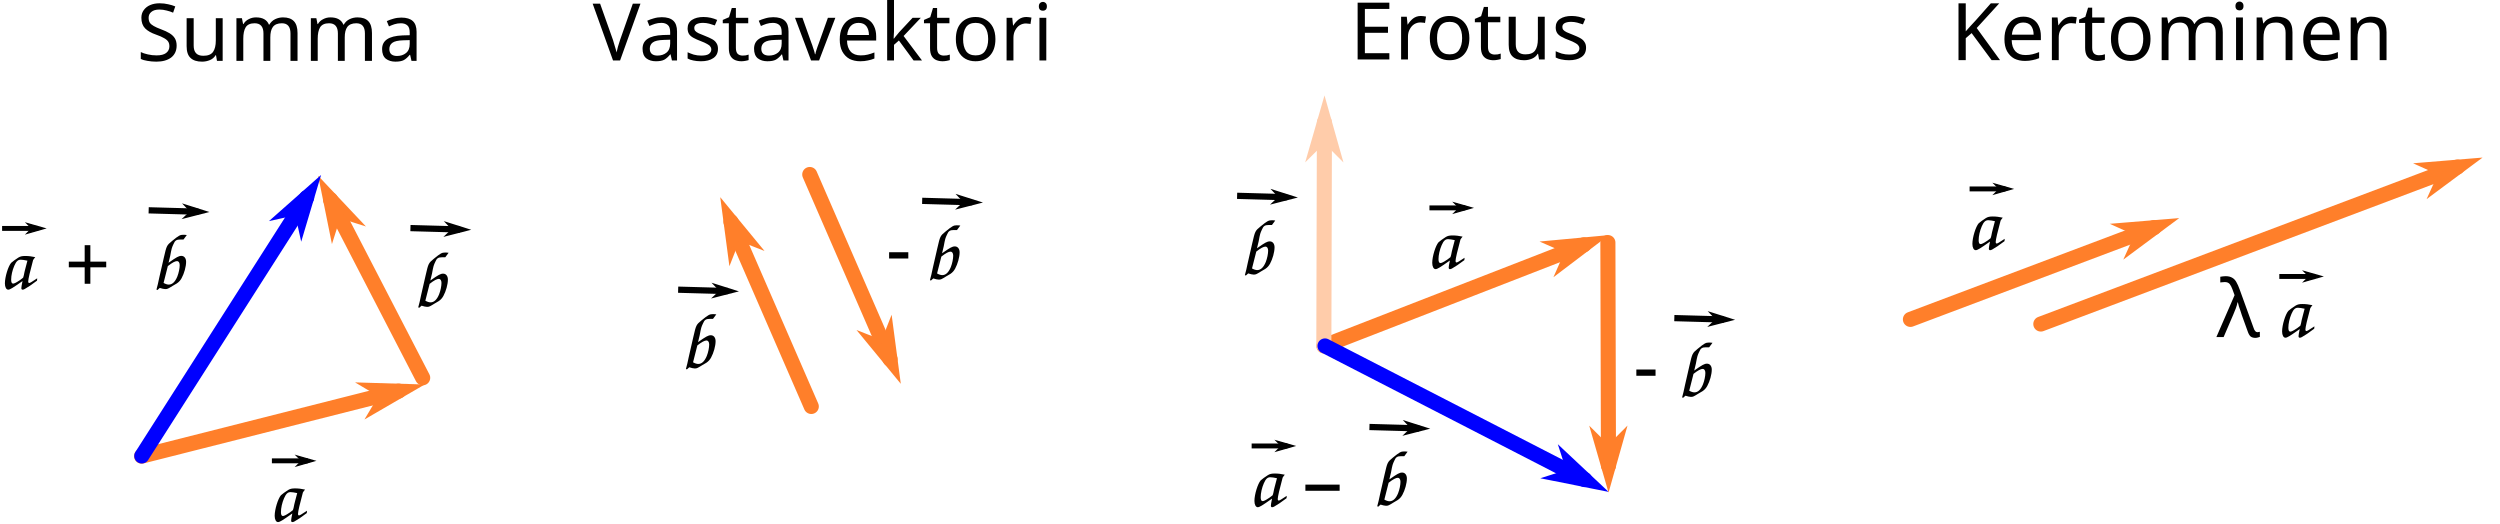
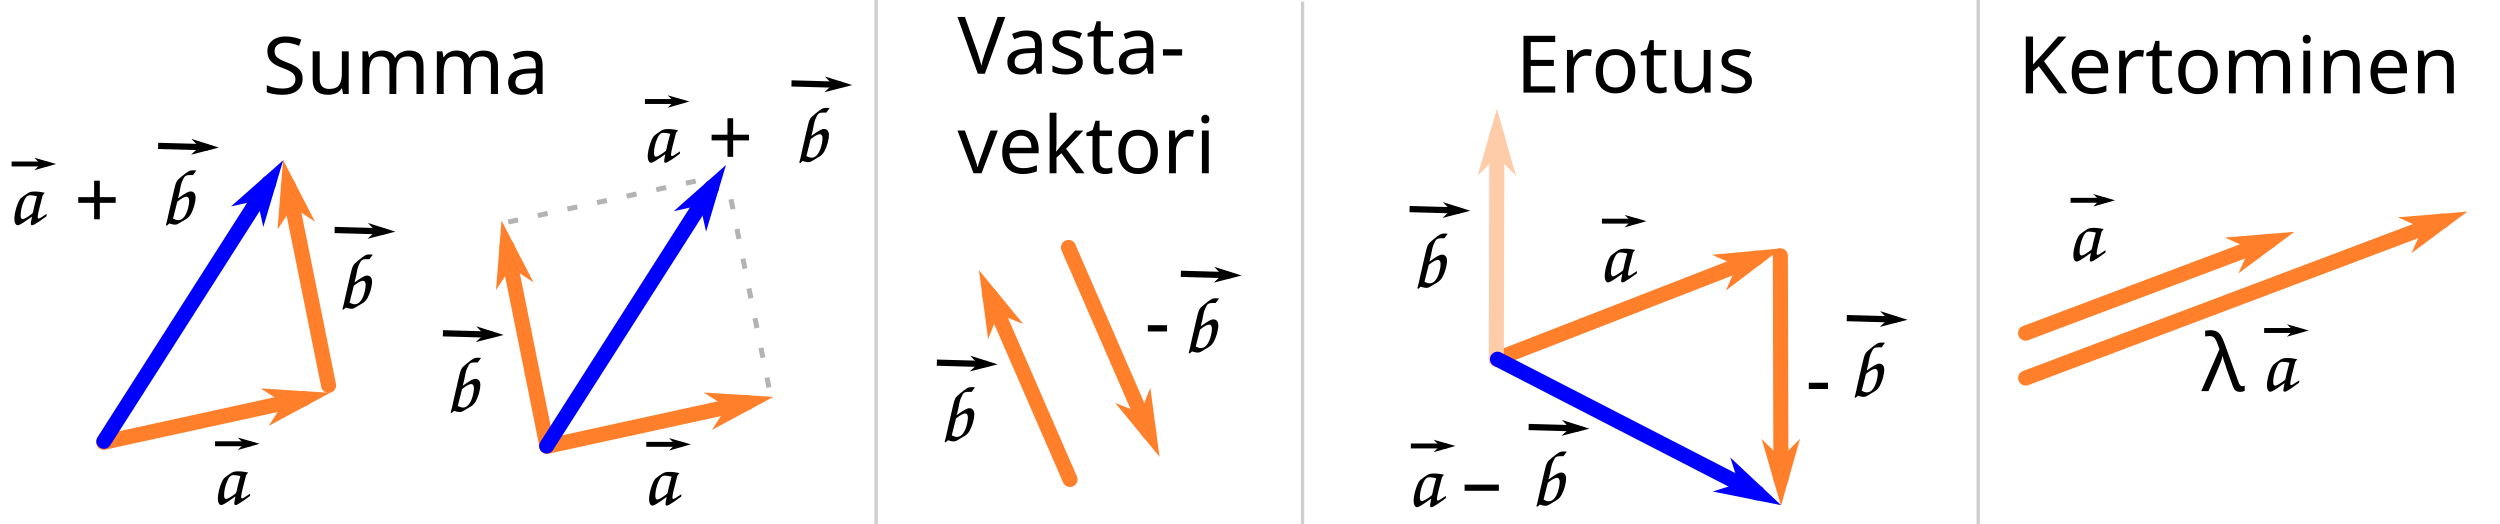
<svg xmlns="http://www.w3.org/2000/svg" xmlns:xlink="http://www.w3.org/1999/xlink" width="199.432mm" height="41.773mm" viewBox="0 0 199.432 41.773" version="1.1" id="svg10833">
  <defs id="defs10827">
+     <marker orient="auto" refY="0" refX="0" id="marker64166" style="overflow:visible">
+       <path id="path64164" d="M 0,0 5,-5 -12.5,0 5,5 Z" style="fill:#ff7f2a;fill-opacity:1;fill-rule:evenodd;stroke:#ff7f2a;stroke-width:1pt;stroke-opacity:1" transform="matrix(-0.2,0,0,-0.2,-1.2,0)" />
+     </marker>
+     <marker orient="auto" refY="0" refX="0" id="marker49288" style="overflow:visible">
+       <path id="path49286" d="M 0,0 5,-5 -12.5,0 5,5 Z" style="fill:#ff7f2a;fill-opacity:1;fill-rule:evenodd;stroke:#ff7f2a;stroke-width:1pt;stroke-opacity:1" transform="matrix(-0.2,0,0,-0.2,-1.2,0)" />
+     </marker>
+     <marker orient="auto" refY="0" refX="0" id="marker35466" style="overflow:visible">
+       <path id="path35464" d="M 0,0 5,-5 -12.5,0 5,5 Z" style="fill:#ff7f2a;fill-opacity:1;fill-rule:evenodd;stroke:#ff7f2a;stroke-width:1pt;stroke-opacity:1" transform="matrix(-0.2,0,0,-0.2,-1.2,0)" />
+     </marker>
    <marker orient="auto" refY="0" refX="0" id="marker34456" style="overflow:visible">
      <path id="path34454" d="M 0,0 5,-5 -12.5,0 5,5 Z" style="fill:#000000;fill-opacity:1;fill-rule:evenodd;stroke:#000000;stroke-width:1pt;stroke-opacity:1" transform="matrix(-0.2,0,0,-0.2,-1.2,0)" />
    </marker>
    <marker orient="auto" refY="0" refX="0" id="marker25009" style="overflow:visible">
      <path id="path25007" d="M 0,0 5,-5 -12.5,0 5,5 Z" style="fill:#000000;fill-opacity:1;fill-rule:evenodd;stroke:#000000;stroke-width:1pt;stroke-opacity:1" transform="matrix(-0.2,0,0,-0.2,-1.2,0)" />
    </marker>
    <marker style="overflow:visible" id="marker23632" refX="0" refY="0" orient="auto">
      <path transform="matrix(-0.2,0,0,-0.2,-1.2,0)" style="fill:#000000;fill-opacity:1;fill-rule:evenodd;stroke:#000000;stroke-width:1pt;stroke-opacity:1" d="M 0,0 5,-5 -12.5,0 5,5 Z" id="path23630" />
    </marker>
    <marker orient="auto" refY="0" refX="0" id="marker15363" style="overflow:visible">
      <path id="path15361" d="M 0,0 5,-5 -12.5,0 5,5 Z" style="fill:#0000ff;fill-opacity:1;fill-rule:evenodd;stroke:#0000ff;stroke-width:1pt;stroke-opacity:1" transform="matrix(-0.2,0,0,-0.2,-1.2,0)" />
-     </marker>
-     <marker style="overflow:visible" id="marker15243" refX="0" refY="0" orient="auto">
-       <path transform="matrix(-0.2,0,0,-0.2,-1.2,0)" style="fill:#ff7f2a;fill-opacity:1;fill-rule:evenodd;stroke:#ff7f2a;stroke-width:1pt;stroke-opacity:1" d="M 0,0 5,-5 -12.5,0 5,5 Z" id="path15241" />
-     </marker>
-     <marker orient="auto" refY="0" refX="0" id="Arrow1Send" style="overflow:visible">
-       <path id="path2040" d="M 0,0 5,-5 -12.5,0 5,5 Z" style="fill:#ff7f2a;fill-opacity:1;fill-rule:evenodd;stroke:#ff7f2a;stroke-width:1pt;stroke-opacity:1" transform="matrix(-0.2,0,0,-0.2,-1.2,0)" />
    </marker>
    <marker style="overflow:visible" id="marker15243-4" refX="0" refY="0" orient="auto">
      <path transform="matrix(-0.2,0,0,-0.2,-1.2,0)" style="fill:#ff7f2a;fill-opacity:1;fill-rule:evenodd;stroke:#ff7f2a;stroke-width:1pt;stroke-opacity:1" d="M 0,0 5,-5 -12.5,0 5,5 Z" id="path15241-1" />
    </marker>
    <marker style="overflow:visible" id="marker15243-4-6" refX="0" refY="0" orient="auto">
      <path transform="matrix(-0.2,0,0,-0.2,-1.2,0)" style="fill:#ff7f2a;fill-opacity:1;fill-rule:evenodd;stroke:#ff7f2a;stroke-width:1pt;stroke-opacity:1" d="M 0,0 5,-5 -12.5,0 5,5 Z" id="path15241-1-2" />
    </marker>
    <marker orient="auto" refY="0" refX="0" id="Arrow1Send-1" style="overflow:visible">
      <path id="path2040-8" d="M 0,0 5,-5 -12.5,0 5,5 Z" style="fill:#ff7f2a;fill-opacity:1;fill-rule:evenodd;stroke:#ff7f2a;stroke-width:1pt;stroke-opacity:1" transform="matrix(-0.2,0,0,-0.2,-1.2,0)" />
    </marker>
    <marker style="overflow:visible" id="marker15243-3" refX="0" refY="0" orient="auto">
      <path transform="matrix(-0.2,0,0,-0.2,-1.2,0)" style="fill:#ffccaa;fill-opacity:1;fill-rule:evenodd;stroke:#ffccaa;stroke-width:1pt;stroke-opacity:1" d="M 0,0 5,-5 -12.5,0 5,5 Z" id="path15241-5" />
    </marker>
    <marker orient="auto" refY="0" refX="0" id="marker15363-2" style="overflow:visible">
      <path id="path15361-9" d="M 0,0 5,-5 -12.5,0 5,5 Z" style="fill:#0000ff;fill-opacity:1;fill-rule:evenodd;stroke:#0000ff;stroke-width:1pt;stroke-opacity:1" transform="matrix(-0.2,0,0,-0.2,-1.2,0)" />
    </marker>
    <marker style="overflow:visible" id="marker15243-3-9" refX="0" refY="0" orient="auto">
      <path transform="matrix(-0.2,0,0,-0.2,-1.2,0)" style="fill:#ff7f2a;fill-opacity:1;fill-rule:evenodd;stroke:#ff7f2a;stroke-width:1pt;stroke-opacity:1" d="M 0,0 5,-5 -12.5,0 5,5 Z" id="path15241-5-4" />
    </marker>
    <marker orient="auto" refY="0" refX="0" id="Arrow1Send-1-9" style="overflow:visible">
      <path id="path2040-8-4" d="M 0,0 5,-5 -12.5,0 5,5 Z" style="fill:#ff7f2a;fill-opacity:1;fill-rule:evenodd;stroke:#ff7f2a;stroke-width:1pt;stroke-opacity:1" transform="matrix(-0.2,0,0,-0.2,-1.2,0)" />
    </marker>
    <marker orient="auto" refY="0" refX="0" id="Arrow1Send-1-9-2" style="overflow:visible">
      <path id="path2040-8-4-0" d="M 0,0 5,-5 -12.5,0 5,5 Z" style="fill:#ff7f2a;fill-opacity:1;fill-rule:evenodd;stroke:#ff7f2a;stroke-width:1pt;stroke-opacity:1" transform="matrix(-0.2,0,0,-0.2,-1.2,0)" />
    </marker>
    <marker style="overflow:visible" id="marker23632-57-9" refX="0" refY="0" orient="auto">
      <path transform="matrix(-0.2,0,0,-0.2,-1.2,0)" style="fill:#000000;fill-opacity:1;fill-rule:evenodd;stroke:#000000;stroke-width:1pt;stroke-opacity:1" d="M 0,0 5,-5 -12.5,0 5,5 Z" id="path23630-64-7" />
    </marker>
    <marker orient="auto" refY="0" refX="0" id="marker25009-4" style="overflow:visible">
      <path id="path25007-2" d="M 0,0 5,-5 -12.5,0 5,5 Z" style="fill:#0000ff;fill-opacity:1;fill-rule:evenodd;stroke:#0000ff;stroke-width:1pt;stroke-opacity:1" transform="matrix(-0.2,0,0,-0.2,-1.2,0)" />
    </marker>
    <marker style="overflow:visible" id="marker23632-57-0" refX="0" refY="0" orient="auto">
      <path transform="matrix(-0.2,0,0,-0.2,-1.2,0)" style="fill:#0000ff;fill-opacity:1;fill-rule:evenodd;stroke:#0000ff;stroke-width:1pt;stroke-opacity:1" d="M 0,0 5,-5 -12.5,0 5,5 Z" id="path23630-64-9" />
    </marker>
    <marker style="overflow:visible" id="marker23632-56" refX="0" refY="0" orient="auto">
      <path transform="matrix(-0.2,0,0,-0.2,-1.2,0)" style="fill:#ff7f2a;fill-opacity:1;fill-rule:evenodd;stroke:#ff7f2a;stroke-width:1pt;stroke-opacity:1" d="M 0,0 5,-5 -12.5,0 5,5 Z" id="path23630-8" />
    </marker>
    <marker style="overflow:visible" id="marker23632-57-3" refX="0" refY="0" orient="auto">
      <path transform="matrix(-0.2,0,0,-0.2,-1.2,0)" style="fill:#000000;fill-opacity:1;fill-rule:evenodd;stroke:#000000;stroke-width:1pt;stroke-opacity:1" d="M 0,0 5,-5 -12.5,0 5,5 Z" id="path23630-64-78" />
    </marker>
    <marker orient="auto" refY="0" refX="0" id="marker25009-2" style="overflow:visible">
      <path id="path25007-9" d="M 0,0 5,-5 -12.5,0 5,5 Z" style="fill:#000000;fill-opacity:1;fill-rule:evenodd;stroke:#000000;stroke-width:1pt;stroke-opacity:1" transform="matrix(-0.2,0,0,-0.2,-1.2,0)" />
    </marker>
    <marker style="overflow:visible" id="marker23632-9" refX="0" refY="0" orient="auto">
      <path transform="matrix(-0.2,0,0,-0.2,-1.2,0)" style="fill:#000000;fill-opacity:1;fill-rule:evenodd;stroke:#000000;stroke-width:1pt;stroke-opacity:1" d="M 0,0 5,-5 -12.5,0 5,5 Z" id="path23630-7" />
    </marker>
    <marker style="overflow:visible" id="marker23632-9-1" refX="0" refY="0" orient="auto">
      <path transform="matrix(-0.2,0,0,-0.2,-1.2,0)" style="fill:#000000;fill-opacity:1;fill-rule:evenodd;stroke:#000000;stroke-width:1pt;stroke-opacity:1" d="M 0,0 5,-5 -12.5,0 5,5 Z" id="path23630-7-5" />
    </marker>
    <marker style="overflow:visible" id="marker23632-9-5" refX="0" refY="0" orient="auto">
      <path transform="matrix(-0.2,0,0,-0.2,-1.2,0)" style="fill:#000000;fill-opacity:1;fill-rule:evenodd;stroke:#000000;stroke-width:1pt;stroke-opacity:1" d="M 0,0 5,-5 -12.5,0 5,5 Z" id="path23630-7-2" />
    </marker>
+     <marker orient="auto" refY="0" refX="0" id="marker64166-2" style="overflow:visible">
+       <path id="path64164-7" d="M 0,0 5,-5 -12.5,0 5,5 Z" style="fill:#ff7f2a;fill-opacity:1;fill-rule:evenodd;stroke:#ff7f2a;stroke-width:1pt;stroke-opacity:1" transform="matrix(-0.2,0,0,-0.2,-1.2,0)" />
+     </marker>
+     <marker orient="auto" refY="0" refX="0" id="marker49288-9" style="overflow:visible">
+       <path id="path49286-6" d="M 0,0 5,-5 -12.5,0 5,5 Z" style="fill:#ff7f2a;fill-opacity:1;fill-rule:evenodd;stroke:#ff7f2a;stroke-width:1pt;stroke-opacity:1" transform="matrix(-0.2,0,0,-0.2,-1.2,0)" />
+     </marker>
+     <marker orient="auto" refY="0" refX="0" id="marker64166-23" style="overflow:visible">
+       <path id="path64164-6" d="M 0,0 5,-5 -12.5,0 5,5 Z" style="fill:#000000;fill-opacity:1;fill-rule:evenodd;stroke:#000000;stroke-width:1pt;stroke-opacity:1" transform="matrix(-0.2,0,0,-0.2,-1.2,0)" />
+     </marker>
+     <marker orient="auto" refY="0" refX="0" id="marker15363-4" style="overflow:visible">
+       <path id="path15361-2" d="M 0,0 5,-5 -12.5,0 5,5 Z" style="fill:#0000ff;fill-opacity:1;fill-rule:evenodd;stroke:#0000ff;stroke-width:1pt;stroke-opacity:1" transform="matrix(-0.2,0,0,-0.2,-1.2,0)" />
+     </marker>
+     <marker orient="auto" refY="0" refX="0" id="marker49288-9-1" style="overflow:visible">
+       <path id="path49286-6-4" d="M 0,0 5,-5 -12.5,0 5,5 Z" style="fill:#ff7f2a;fill-opacity:1;fill-rule:evenodd;stroke:#ff7f2a;stroke-width:1pt;stroke-opacity:1" transform="matrix(-0.2,0,0,-0.2,-1.2,0)" />
+     </marker>
+     <marker orient="auto" refY="0" refX="0" id="marker25009-5" style="overflow:visible">
+       <path id="path25007-1" d="M 0,0 5,-5 -12.5,0 5,5 Z" style="fill:#000000;fill-opacity:1;fill-rule:evenodd;stroke:#000000;stroke-width:1pt;stroke-opacity:1" transform="matrix(-0.2,0,0,-0.2,-1.2,0)" />
+     </marker>
+     <marker orient="auto" refY="0" refX="0" id="marker34456-6" style="overflow:visible">
+       <path id="path34454-0" d="M 0,0 5,-5 -12.5,0 5,5 Z" style="fill:#000000;fill-opacity:1;fill-rule:evenodd;stroke:#000000;stroke-width:1pt;stroke-opacity:1" transform="matrix(-0.2,0,0,-0.2,-1.2,0)" />
+     </marker>
  </defs>
  <g id="layer1" transform="translate(-4.565464,-3.417576)">
-     <text xml:space="preserve" style="font-style:normal;font-weight:normal;font-size:6.35px;line-height:1.25;font-family:sans-serif;letter-spacing:0px;word-spacing:0px;fill:#000000;fill-opacity:1;stroke:none;stroke-width:0.341" x="15.467" y="8.272" id="text15085">
-       <tspan id="tspan15083" x="15.467" y="8.272" style="font-size:6.35px;stroke-width:0.341">Summa</tspan>
+     <text xml:space="preserve" style="font-style:normal;font-weight:normal;font-size:6.35px;line-height:1.25;font-family:sans-serif;letter-spacing:0px;word-spacing:0px;fill:#000000;fill-opacity:1;stroke:none;stroke-width:0.341" x="25.521" y="10.918" id="text15085">
+       <tspan id="tspan15083" x="25.521" y="10.918" style="font-size:6.35px;stroke-width:0.341">Summa</tspan>
    </text>
-     <text xml:space="preserve" style="font-style:normal;font-weight:normal;font-size:6.35px;line-height:1.25;font-family:sans-serif;letter-spacing:0px;word-spacing:0px;fill:#000000;fill-opacity:1;stroke:none;stroke-width:0.341" x="51.842" y="8.242" id="text15089">
-       <tspan id="tspan15087" x="51.842" y="8.242" style="font-size:6.35px;stroke-width:0.341">Vastavektori</tspan>
+     <text xml:space="preserve" style="font-style:normal;font-weight:normal;font-size:6.35px;line-height:1.25;font-family:sans-serif;letter-spacing:0px;word-spacing:0px;fill:#000000;fill-opacity:1;stroke:none;stroke-width:0.341" x="80.946" y="9.3" id="text15089">
+       <tspan id="tspan15087" x="80.946" y="9.3" style="font-size:6.35px;stroke-width:0.341">Vasta-</tspan>
+       <tspan x="80.946" y="17.238" style="font-size:6.35px;stroke-width:0.341" id="tspan66974">vektori</tspan>
    </text>
-     <text xml:space="preserve" style="font-style:normal;font-weight:normal;font-size:6.35px;line-height:1.25;font-family:sans-serif;letter-spacing:0px;word-spacing:0px;fill:#000000;fill-opacity:1;stroke:none;stroke-width:0.341" x="112.258" y="8.16" id="text15093">
-       <tspan id="tspan15091" x="112.258" y="8.16" style="font-size:6.35px;stroke-width:0.341">Erotus</tspan>
+     <text xml:space="preserve" style="font-style:normal;font-weight:normal;font-size:6.35px;line-height:1.25;font-family:sans-serif;letter-spacing:0px;word-spacing:0px;fill:#000000;fill-opacity:1;stroke:none;stroke-width:0.341" x="125.488" y="10.805" id="text15093">
+       <tspan id="tspan15091" x="125.488" y="10.805" style="font-size:6.35px;stroke-width:0.341">Erotus</tspan>
    </text>
-     <text xml:space="preserve" style="font-style:normal;font-weight:normal;font-size:6.35px;line-height:1.25;font-family:sans-serif;letter-spacing:0px;word-spacing:0px;fill:#000000;fill-opacity:1;stroke:none;stroke-width:0.341" x="160.19" y="8.215" id="text15097">
-       <tspan id="tspan15095" x="160.19" y="8.215" style="font-size:6.35px;stroke-width:0.341">Kertominen</tspan>
+     <text xml:space="preserve" style="font-style:normal;font-weight:normal;font-size:6.35px;line-height:1.25;font-family:sans-serif;letter-spacing:0px;word-spacing:0px;fill:#000000;fill-opacity:1;stroke:none;stroke-width:0.341" x="165.557" y="10.861" id="text15097">
+       <tspan id="tspan15095" x="165.557" y="10.861" style="font-size:6.35px;stroke-width:0.341">Kertominen</tspan>
    </text>
-     <path style="fill:#ff7f2a;stroke:#ff7f2a;stroke-width:1.203;stroke-linecap:round;stroke-linejoin:miter;stroke-miterlimit:4;stroke-dasharray:none;stroke-opacity:1;marker-end:url(#Arrow1Send)" d="M 15.859,39.806 36.363,34.617" id="path15101" />
-     <path style="fill:#ff7f2a;stroke:#ff7f2a;stroke-width:1.203;stroke-linecap:round;stroke-linejoin:miter;stroke-miterlimit:4;stroke-dasharray:none;stroke-opacity:1;marker-end:url(#marker15243)" d="M 38.284,33.554 30.932,19.346" id="path15233" />
-     <path style="fill:#0000ff;stroke:#0000ff;stroke-width:1.203;stroke-linecap:round;stroke-linejoin:miter;stroke-miterlimit:4;stroke-dasharray:none;stroke-opacity:1;marker-end:url(#marker15363)" d="M 15.876,39.79 29.026,19.183" id="path15353" />
-     <path style="fill:#ff7f2a;stroke:#ff7f2a;stroke-width:1.203;stroke-linecap:round;stroke-linejoin:miter;stroke-miterlimit:4;stroke-dasharray:none;stroke-opacity:1;marker-end:url(#marker15243-4)" d="M 69.284,35.842 62.877,21.115" id="path15233-3" />
-     <path style="fill:#ff7f2a;stroke:#ff7f2a;stroke-width:1.203;stroke-linecap:round;stroke-linejoin:miter;stroke-miterlimit:4;stroke-dasharray:none;stroke-opacity:1;marker-end:url(#marker15243-4-6)" d="M 69.162,17.338 75.568,32.066" id="path15233-3-1" />
-     <path style="fill:#ff7f2a;stroke:#ff7f2a;stroke-width:1.203;stroke-linecap:round;stroke-linejoin:miter;stroke-miterlimit:4;stroke-dasharray:none;stroke-opacity:1;marker-end:url(#Arrow1Send-1)" d="M 110.176,31.012 130.914,22.95" id="path15101-8" />
-     <path style="fill:#ffccaa;stroke:#ffccaa;stroke-width:1.203;stroke-linecap:round;stroke-linejoin:miter;stroke-miterlimit:4;stroke-dasharray:none;stroke-opacity:1;marker-end:url(#marker15243-3)" d="m 110.172,30.975 0.047,-17.798" id="path15233-39" />
-     <path style="fill:#0000ff;stroke:#0000ff;stroke-width:1.203;stroke-linecap:round;stroke-linejoin:miter;stroke-miterlimit:4;stroke-dasharray:none;stroke-opacity:1;marker-end:url(#marker15363-2)" d="m 110.263,31.015 20.719,10.66" id="path15353-1" />
-     <path style="fill:#ff7f2a;stroke:#ff7f2a;stroke-width:1.203;stroke-linecap:round;stroke-linejoin:miter;stroke-miterlimit:4;stroke-dasharray:none;stroke-opacity:1;marker-end:url(#marker15243-3-9)" d="m 132.831,22.768 0.047,17.798" id="path15233-39-4" />
-     <path style="fill:#ff7f2a;stroke:#ff7f2a;stroke-width:1.203;stroke-linecap:round;stroke-linejoin:miter;stroke-miterlimit:4;stroke-dasharray:none;stroke-opacity:1;marker-end:url(#Arrow1Send-1-9)" d="m 156.965,28.896 19.434,-7.323" id="path15101-8-0" />
-     <path style="fill:#ff7f2a;stroke:#ff7f2a;stroke-width:1.203;stroke-linecap:round;stroke-linejoin:miter;stroke-miterlimit:4;stroke-dasharray:none;stroke-opacity:1;marker-end:url(#Arrow1Send-1-9-2)" d="M 167.368,29.266 200.596,16.745" id="path15101-8-0-6" />
+     <path style="fill:#ff7f2a;stroke:#ff7f2a;stroke-width:1.203;stroke-linecap:round;stroke-linejoin:miter;stroke-miterlimit:4;stroke-dasharray:none;stroke-opacity:1;marker-end:url(#marker49288)" d="M 12.835,38.701 28.803,35.213" id="path15101" />
+     <path style="fill:#ff7f2a;fill-opacity:1;stroke:#ff7f2a;stroke-width:1.203;stroke-linecap:round;stroke-linejoin:miter;stroke-miterlimit:4;stroke-dasharray:none;stroke-opacity:1;marker-end:url(#marker64166)" d="M 30.776,34.161 27.572,18.277" id="path15233" />
+     <path style="fill:#0000ff;stroke:#0000ff;stroke-width:1.203;stroke-linecap:round;stroke-linejoin:miter;stroke-miterlimit:4;stroke-dasharray:none;stroke-opacity:1;marker-end:url(#marker15363)" d="M 12.853,38.618 26.002,18.011" id="path15353" />
+     <path style="fill:#ff7f2a;stroke:#ff7f2a;stroke-width:1.203;stroke-linecap:round;stroke-linejoin:miter;stroke-miterlimit:4;stroke-dasharray:none;stroke-opacity:1;marker-end:url(#marker15243-4)" d="M 89.922,41.663 83.515,26.935" id="path15233-3" />
+     <path style="fill:#ff7f2a;stroke:#ff7f2a;stroke-width:1.203;stroke-linecap:round;stroke-linejoin:miter;stroke-miterlimit:4;stroke-dasharray:none;stroke-opacity:1;marker-end:url(#marker15243-4-6)" d="m 89.799,23.159 6.407,14.727" id="path15233-3-1" />
+     <path style="fill:#ff7f2a;stroke:#ff7f2a;stroke-width:1.203;stroke-linecap:round;stroke-linejoin:miter;stroke-miterlimit:4;stroke-dasharray:none;stroke-opacity:1;marker-end:url(#Arrow1Send-1)" d="m 123.935,32.071 20.737,-8.062" id="path15101-8" />
+     <path style="fill:#ffccaa;stroke:#ffccaa;stroke-width:1.203;stroke-linecap:round;stroke-linejoin:miter;stroke-miterlimit:4;stroke-dasharray:none;stroke-opacity:1;marker-end:url(#marker15243-3)" d="m 123.93,32.033 0.047,-17.798" id="path15233-39" />
+     <path style="fill:#0000ff;stroke:#0000ff;stroke-width:1.203;stroke-linecap:round;stroke-linejoin:miter;stroke-miterlimit:4;stroke-dasharray:none;stroke-opacity:1;marker-end:url(#marker15363-2)" d="m 124.022,32.073 20.719,10.66" id="path15353-1" />
+     <path style="fill:#ff7f2a;stroke:#ff7f2a;stroke-width:1.203;stroke-linecap:round;stroke-linejoin:miter;stroke-miterlimit:4;stroke-dasharray:none;stroke-opacity:1;marker-end:url(#marker15243-3-9)" d="m 146.589,23.827 0.047,17.798" id="path15233-39-4" />
+     <path style="fill:#ff7f2a;stroke:#ff7f2a;stroke-width:1.203;stroke-linecap:round;stroke-linejoin:miter;stroke-miterlimit:4;stroke-dasharray:none;stroke-opacity:1;marker-end:url(#Arrow1Send-1-9)" d="m 166.15,29.992 19.434,-7.323" id="path15101-8-0" />
+     <path style="fill:#ff7f2a;stroke:#ff7f2a;stroke-width:1.203;stroke-linecap:round;stroke-linejoin:miter;stroke-miterlimit:4;stroke-dasharray:none;stroke-opacity:1;marker-end:url(#Arrow1Send-1-9-2)" d="M 166.159,33.575 199.387,21.054" id="path15101-8-0-6" />
    <text xml:space="preserve" style="font-style:normal;font-variant:normal;font-weight:normal;font-stretch:normal;font-size:6.35px;line-height:1.25;font-family:'Comic Sans MS';-inkscape-font-specification:'Comic Sans MS';letter-spacing:0px;word-spacing:0px;fill:#000000;fill-opacity:1;stroke:none;stroke-width:0.265" x="28.159" y="43.094" id="text23138">
      <tspan id="tspan23136" x="28.159" y="48.612" style="font-style:normal;font-variant:normal;font-weight:normal;font-stretch:normal;font-size:6.35px;font-family:'Comic Sans MS';-inkscape-font-specification:'Comic Sans MS';stroke-width:0.265" />
    </text>
-     <g transform="translate(-21.90745,-19.56076)" id="g24524-2" style="fill:#000000">
+     <g transform="translate(-21.1515,-24.70123)" id="g24524-2" style="fill:#000000">
      <text id="text23142-2" y="46.006" x="26.315" style="font-style:normal;font-variant:normal;font-weight:normal;font-stretch:normal;font-size:6.35px;line-height:1.25;font-family:'Comic Sans MS';-inkscape-font-specification:'Comic Sans MS';letter-spacing:0px;word-spacing:0px;fill:#000000;fill-opacity:1;stroke:none;stroke-width:0.654;stroke-miterlimit:4;stroke-dasharray:none" xml:space="preserve">
        <tspan style="font-style:normal;font-variant:normal;font-weight:normal;font-stretch:normal;font-size:6.35px;font-family:'Comic Sans MS';-inkscape-font-specification:'Comic Sans MS';fill:#000000;fill-opacity:1;stroke:none;stroke-width:0.654;stroke-miterlimit:4;stroke-dasharray:none" y="46.006" x="26.315" id="tspan23140-8">a</tspan>
      </text>
      <path id="path23622-85" d="m 26.641,41.2 h 2.856" style="fill:#000000;stroke:#000000;stroke-width:0.392;stroke-linecap:butt;stroke-linejoin:miter;stroke-miterlimit:4;stroke-dasharray:none;stroke-opacity:1;marker-end:url(#marker34456)" />
    </g>
-     <text xml:space="preserve" style="font-style:normal;font-weight:normal;font-size:6.35px;line-height:1.25;font-family:sans-serif;letter-spacing:0px;word-spacing:0px;fill:#000000;fill-opacity:1;stroke:none;stroke-width:0.429" x="9.741" y="26.755" id="text24825">
-       <tspan id="tspan24823" x="9.741" y="26.755" style="font-size:6.35px;fill:#000000;stroke-width:0.429">+</tspan>
+     <text xml:space="preserve" style="font-style:normal;font-weight:normal;font-size:6.35px;line-height:1.25;font-family:sans-serif;letter-spacing:0px;word-spacing:0px;fill:#000000;fill-opacity:1;stroke:none;stroke-width:0.429" x="10.497" y="21.614" id="text24825">
+       <tspan id="tspan24823" x="10.497" y="21.614" style="font-size:6.35px;fill:#000000;stroke-width:0.429">+</tspan>
    </text>
-     <g id="g24833" transform="matrix(1.211256,0,0,1.211256,-29.08118,-3.678612)" style="fill:#000000">
+     <g id="g24833" transform="matrix(1.211256,0,0,1.211256,-28.32522,-8.819088)" style="fill:#000000">
      <g id="g34947">
        <text id="text24829" y="24.87" x="37.629" style="font-style:normal;font-variant:normal;font-weight:normal;font-stretch:normal;font-size:5.242px;line-height:1.25;font-family:'Comic Sans MS';-inkscape-font-specification:'Comic Sans MS';letter-spacing:0px;word-spacing:0px;fill:#000000;fill-opacity:1;stroke:none;stroke-width:0;stroke-miterlimit:4;stroke-dasharray:none" xml:space="preserve">
          <tspan style="font-style:normal;font-variant:normal;font-weight:normal;font-stretch:normal;font-size:5.242px;font-family:'Comic Sans MS';-inkscape-font-specification:'Comic Sans MS';fill:#000000;stroke-width:0;stroke-miterlimit:4;stroke-dasharray:none" y="24.87" x="37.629" id="tspan24827">b</tspan>
        </text>
        <path id="path24831" d="m 37.569,19.71 1.899,0.053 1.373,0.038" style="fill:#000000;stroke:#000000;stroke-width:0.41;stroke-linecap:butt;stroke-linejoin:miter;stroke-miterlimit:4;stroke-dasharray:none;stroke-opacity:1;marker-end:url(#marker25009)" />
      </g>
    </g>
-     <text xml:space="preserve" style="font-style:normal;font-weight:normal;font-size:6.35px;line-height:1.25;font-family:sans-serif;letter-spacing:0px;word-spacing:0px;fill:#000000;fill-opacity:1;stroke:none;stroke-width:0.659" x="75.244" y="25.49" id="text25453">
-       <tspan id="tspan25451" x="75.244" y="25.49" style="font-size:6.35px;fill:#000000;fill-opacity:1;stroke-width:0.659">-</tspan>
+     <text xml:space="preserve" style="font-style:normal;font-weight:normal;font-size:6.35px;line-height:1.25;font-family:sans-serif;letter-spacing:0px;word-spacing:0px;fill:#000000;fill-opacity:1;stroke:none;stroke-width:0.659" x="95.882" y="31.311" id="text25453">
+       <tspan id="tspan25451" x="95.882" y="31.311" style="font-size:6.35px;fill:#000000;fill-opacity:1;stroke-width:0.659">-</tspan>
    </text>
-     <text xml:space="preserve" style="font-style:normal;font-weight:normal;font-size:8.475px;line-height:1.25;font-family:sans-serif;letter-spacing:0px;word-spacing:0px;fill:#000000;fill-opacity:1;stroke:none;stroke-width:0.88" x="81.097" y="58.753" id="text25453-3" transform="scale(1.334706,0.7492285)">
-       <tspan id="tspan25451-6" x="81.097" y="58.753" style="font-size:8.475px;fill:#000000;fill-opacity:1;stroke:none;stroke-width:0.88">-</tspan>
+     <text xml:space="preserve" style="font-style:normal;font-weight:normal;font-size:8.475px;line-height:1.25;font-family:sans-serif;letter-spacing:0px;word-spacing:0px;fill:#000000;fill-opacity:1;stroke:none;stroke-width:0.88" x="90.612" y="58.753" id="text25453-3" transform="scale(1.334706,0.7492285)">
+       <tspan id="tspan25451-6" x="90.612" y="58.753" style="font-size:8.475px;fill:#000000;fill-opacity:1;stroke:none;stroke-width:0.88">-</tspan>
    </text>
-     <text xml:space="preserve" style="font-style:normal;font-weight:normal;font-size:6.35px;line-height:1.25;font-family:sans-serif;letter-spacing:0px;word-spacing:0px;fill:#000000;fill-opacity:1;stroke:none;stroke-width:0.659" x="134.853" y="34.845" id="text25453-33">
-       <tspan id="tspan25451-4" x="134.853" y="34.845" style="font-size:6.35px;fill:#000000;fill-opacity:1;stroke-width:0.659">-</tspan>
+     <text xml:space="preserve" style="font-style:normal;font-weight:normal;font-size:6.35px;line-height:1.25;font-family:sans-serif;letter-spacing:0px;word-spacing:0px;fill:#000000;fill-opacity:1;stroke:none;stroke-width:0.659" x="148.611" y="35.903" id="text25453-33">
+       <tspan id="tspan25451-4" x="148.611" y="35.903" style="font-size:6.35px;fill:#000000;fill-opacity:1;stroke-width:0.659">-</tspan>
    </text>
-     <text xml:space="preserve" style="font-style:normal;font-weight:normal;font-size:6.35px;line-height:1.25;font-family:sans-serif;letter-spacing:0px;word-spacing:0px;fill:#000000;fill-opacity:1;stroke:none;stroke-width:0.265" x="189.79" y="39.146" id="text28214">
-       <tspan id="tspan28212" x="189.79" y="39.146" style="font-size:6.35px;stroke-width:0.265"> </tspan>
-       <tspan x="189.79" y="47.083" style="font-size:6.35px;stroke-width:0.265" id="tspan28216" />
+     <text xml:space="preserve" style="font-style:normal;font-weight:normal;font-size:6.35px;line-height:1.25;font-family:sans-serif;letter-spacing:0px;word-spacing:0px;fill:#000000;fill-opacity:1;stroke:none;stroke-width:0.265" x="192.927" y="33.249" id="text28214">
+       <tspan id="tspan28212" x="192.927" y="33.249" style="font-size:6.35px;stroke-width:0.265"> </tspan>
+       <tspan x="192.927" y="41.187" style="font-size:6.35px;stroke-width:0.265" id="tspan28216" />
    </text>
-     <text xml:space="preserve" style="font-style:normal;font-weight:normal;font-size:6.35px;line-height:1.25;font-family:sans-serif;letter-spacing:0px;word-spacing:0px;fill:#000000;fill-opacity:1;stroke:none;stroke-width:0.572" x="179.751" y="30.307" id="text28220">
-       <tspan id="tspan28218" x="179.751" y="30.307" style="font-size:6.35px;stroke-width:0.572"> λ</tspan>
+     <text xml:space="preserve" style="font-style:normal;font-weight:normal;font-size:6.35px;line-height:1.25;font-family:sans-serif;letter-spacing:0px;word-spacing:0px;fill:#000000;fill-opacity:1;stroke:none;stroke-width:0.572" x="178.542" y="34.616" id="text28220">
+       <tspan id="tspan28218" x="178.542" y="34.616" style="font-size:6.35px;stroke-width:0.572"> λ</tspan>
    </text>
-     <use x="0" y="0" xlink:href="#g24524-2" id="use30386" transform="translate(21.52172,18.5405)" width="100%" height="100%" />
-     <use x="0" y="0" xlink:href="#g24833" id="use34955" transform="translate(20.88318,1.417411)" width="100%" height="100%" />
-     <use x="0" y="0" xlink:href="#g24833" id="use34957" transform="translate(42.23884,6.331101)" width="100%" height="100%" />
-     <use x="0" y="0" xlink:href="#g24833" id="use35124" transform="translate(61.70461,-0.7559524)" width="100%" height="100%" />
-     <use x="0" y="0" xlink:href="#use30386" id="use35126" transform="translate(92.34162,-20.17885)" width="100%" height="100%" />
-     <use x="0" y="0" xlink:href="#use35124" id="use35410" transform="translate(60.00201,9.354434)" width="100%" height="100%" />
-     <use x="0" y="0" xlink:href="#use35410" id="use35412" transform="translate(-34.87867,-9.755338)" width="100%" height="100%" />
-     <use x="0" y="0" xlink:href="#use35126" id="use35414" transform="translate(-14.18428,18.99235)" width="100%" height="100%" />
-     <use x="0" y="0" xlink:href="#use35410" id="use35416" transform="translate(-24.32153,8.68626)" width="100%" height="100%" />
-     <use x="0" y="0" xlink:href="#use35126" id="use35418" transform="translate(43.08929,-1.511905)" width="100%" height="100%" />
-     <use x="0" y="0" xlink:href="#use35418" id="use35420" transform="translate(24.70602,6.983062)" width="100%" height="100%" />
+     <use x="0" y="0" xlink:href="#g24524-2" id="use30386" transform="translate(16.23005,22.32026)" width="100%" height="100%" />
+     <use x="0" y="0" xlink:href="#g24833" id="use34955" transform="translate(14.07961,6.709077)" width="100%" height="100%" />
+     <use x="0" y="0" xlink:href="#g24833" id="use34957" transform="translate(62.1204,17.29241)" width="100%" height="100%" />
+     <use x="0" y="0" xlink:href="#g24833" id="use35124" transform="translate(81.58617,10.20536)" width="100%" height="100%" />
+     <use x="0" y="0" xlink:href="#use30386" id="use35126" transform="translate(110.6357,-17.7598)" width="100%" height="100%" />
+     <use x="0" y="0" xlink:href="#use35124" id="use35410" transform="translate(53.12284,3.5336)" width="100%" height="100%" />
+     <use x="0" y="0" xlink:href="#use35410" id="use35412" transform="translate(-34.87867,-8.697004)" width="100%" height="100%" />
+     <use x="0" y="0" xlink:href="#use35126" id="use35414" transform="translate(-15.24261,17.93401)" width="100%" height="100%" />
+     <use x="0" y="0" xlink:href="#use35410" id="use35416" transform="translate(-25.37986,8.68626)" width="100%" height="100%" />
+     <use x="0" y="0" xlink:href="#use35126" id="use35418" transform="translate(37.38184,-1.663095)" width="100%" height="100%" />
+     <use x="0" y="0" xlink:href="#use35418" id="use35420" transform="translate(15.44561,10.38485)" width="100%" height="100%" />
+     <path style="fill:#ff7f2a;stroke:#ff7f2a;stroke-width:1.203;stroke-linecap:round;stroke-linejoin:miter;stroke-miterlimit:4;stroke-dasharray:none;stroke-opacity:1;marker-end:url(#marker49288-9)" d="M 48.191,39.026 64.159,35.538" id="path15101-85" />
+     <path style="fill:#ff7f2a;fill-opacity:1;stroke:#ff7f2a;stroke-width:1.203;stroke-linecap:round;stroke-linejoin:miter;stroke-miterlimit:4;stroke-dasharray:none;stroke-opacity:1;marker-end:url(#marker64166-2)" d="M 48.201,38.998 44.998,23.115" id="path15233-9" />
+     <path style="fill:#cccccc;fill-opacity:1;stroke:#b3b3b3;stroke-width:0.403;stroke-linecap:butt;stroke-linejoin:miter;stroke-miterlimit:4;stroke-dasharray:0.806, 1.612;stroke-dashoffset:0;stroke-opacity:1" d="M 65.905,34.327 62.701,18.443" id="path15233-0" />
+     <path style="fill:#0000ff;stroke:#0000ff;stroke-width:1.203;stroke-linecap:round;stroke-linejoin:miter;stroke-miterlimit:4;stroke-dasharray:none;stroke-opacity:1;marker-end:url(#marker15363-4)" d="M 48.174,38.995 61.324,18.388" id="path15353-8" />
+     <path style="fill:#cccccc;stroke:#b3b3b3;stroke-width:0.403;stroke-linecap:butt;stroke-linejoin:miter;stroke-miterlimit:4;stroke-dasharray:0.806, 1.612;stroke-dashoffset:0;stroke-opacity:1" d="M 45.106,21.128 61.074,17.64" id="path15101-85-0" />
+     <use x="0" y="0" xlink:href="#use30386" id="use66719" transform="translate(34.40121,0.04460862)" width="100%" height="100%" />
+     <use x="0" y="0" xlink:href="#use34955" id="use66723" transform="translate(8.636756,8.239881)" width="100%" height="100%" />
+     <g transform="translate(29.3719,-29.6852)" id="g24524-2-9" style="fill:#000000">
+       <text id="text23142-2-7" y="46.006" x="26.315" style="font-style:normal;font-variant:normal;font-weight:normal;font-stretch:normal;font-size:6.35px;line-height:1.25;font-family:'Comic Sans MS';-inkscape-font-specification:'Comic Sans MS';letter-spacing:0px;word-spacing:0px;fill:#000000;fill-opacity:1;stroke:none;stroke-width:0.654;stroke-miterlimit:4;stroke-dasharray:none" xml:space="preserve">
+         <tspan style="font-style:normal;font-variant:normal;font-weight:normal;font-stretch:normal;font-size:6.35px;font-family:'Comic Sans MS';-inkscape-font-specification:'Comic Sans MS';fill:#000000;fill-opacity:1;stroke:none;stroke-width:0.654;stroke-miterlimit:4;stroke-dasharray:none" y="46.006" x="26.315" id="tspan23140-8-2">a</tspan>
+       </text>
+       <path id="path23622-85-1" d="m 26.641,41.2 h 2.856" style="fill:#000000;stroke:#000000;stroke-width:0.392;stroke-linecap:butt;stroke-linejoin:miter;stroke-miterlimit:4;stroke-dasharray:none;stroke-opacity:1;marker-end:url(#marker34456-6)" />
+     </g>
+     <text xml:space="preserve" style="font-style:normal;font-weight:normal;font-size:6.35px;line-height:1.25;font-family:sans-serif;letter-spacing:0px;word-spacing:0px;fill:#000000;fill-opacity:1;stroke:none;stroke-width:0.429" x="61.02" y="16.63" id="text24825-8">
+       <tspan id="tspan24823-5" x="61.02" y="16.63" style="font-size:6.35px;fill:#000000;stroke-width:0.429">+</tspan>
+     </text>
+     <g id="g24833-2" transform="matrix(1.211256,0,0,1.211256,22.19818,-13.80306)" style="fill:#000000">
+       <g id="g34947-1">
+         <text id="text24829-3" y="24.87" x="37.629" style="font-style:normal;font-variant:normal;font-weight:normal;font-stretch:normal;font-size:5.242px;line-height:1.25;font-family:'Comic Sans MS';-inkscape-font-specification:'Comic Sans MS';letter-spacing:0px;word-spacing:0px;fill:#000000;fill-opacity:1;stroke:none;stroke-width:0;stroke-miterlimit:4;stroke-dasharray:none" xml:space="preserve">
+           <tspan style="font-style:normal;font-variant:normal;font-weight:normal;font-stretch:normal;font-size:5.242px;font-family:'Comic Sans MS';-inkscape-font-specification:'Comic Sans MS';fill:#000000;stroke-width:0;stroke-miterlimit:4;stroke-dasharray:none" y="24.87" x="37.629" id="tspan24827-9">b</tspan>
+         </text>
+         <path id="path24831-0" d="m 37.569,19.71 1.899,0.053 1.373,0.038" style="fill:#000000;stroke:#000000;stroke-width:0.41;stroke-linecap:butt;stroke-linejoin:miter;stroke-miterlimit:4;stroke-dasharray:none;stroke-opacity:1;marker-end:url(#marker25009-5)" />
+       </g>
+     </g>
+     <path style="opacity:0.194;fill:#000000;stroke:#000000;stroke-width:0.265;stroke-linecap:butt;stroke-linejoin:miter;stroke-miterlimit:4;stroke-dasharray:none;stroke-dashoffset:0;stroke-opacity:1" d="M 74.456,46.255 V 3.358" id="path66976" />
+     <use x="0" y="0" xlink:href="#path66976" id="use66978" transform="translate(34.01786,0.1889881)" width="100%" height="100%" />
+     <use x="0" y="0" xlink:href="#use66978" id="use66980" transform="translate(53.89941,-0.3401786)" width="100%" height="100%" />
  </g>
</svg>
